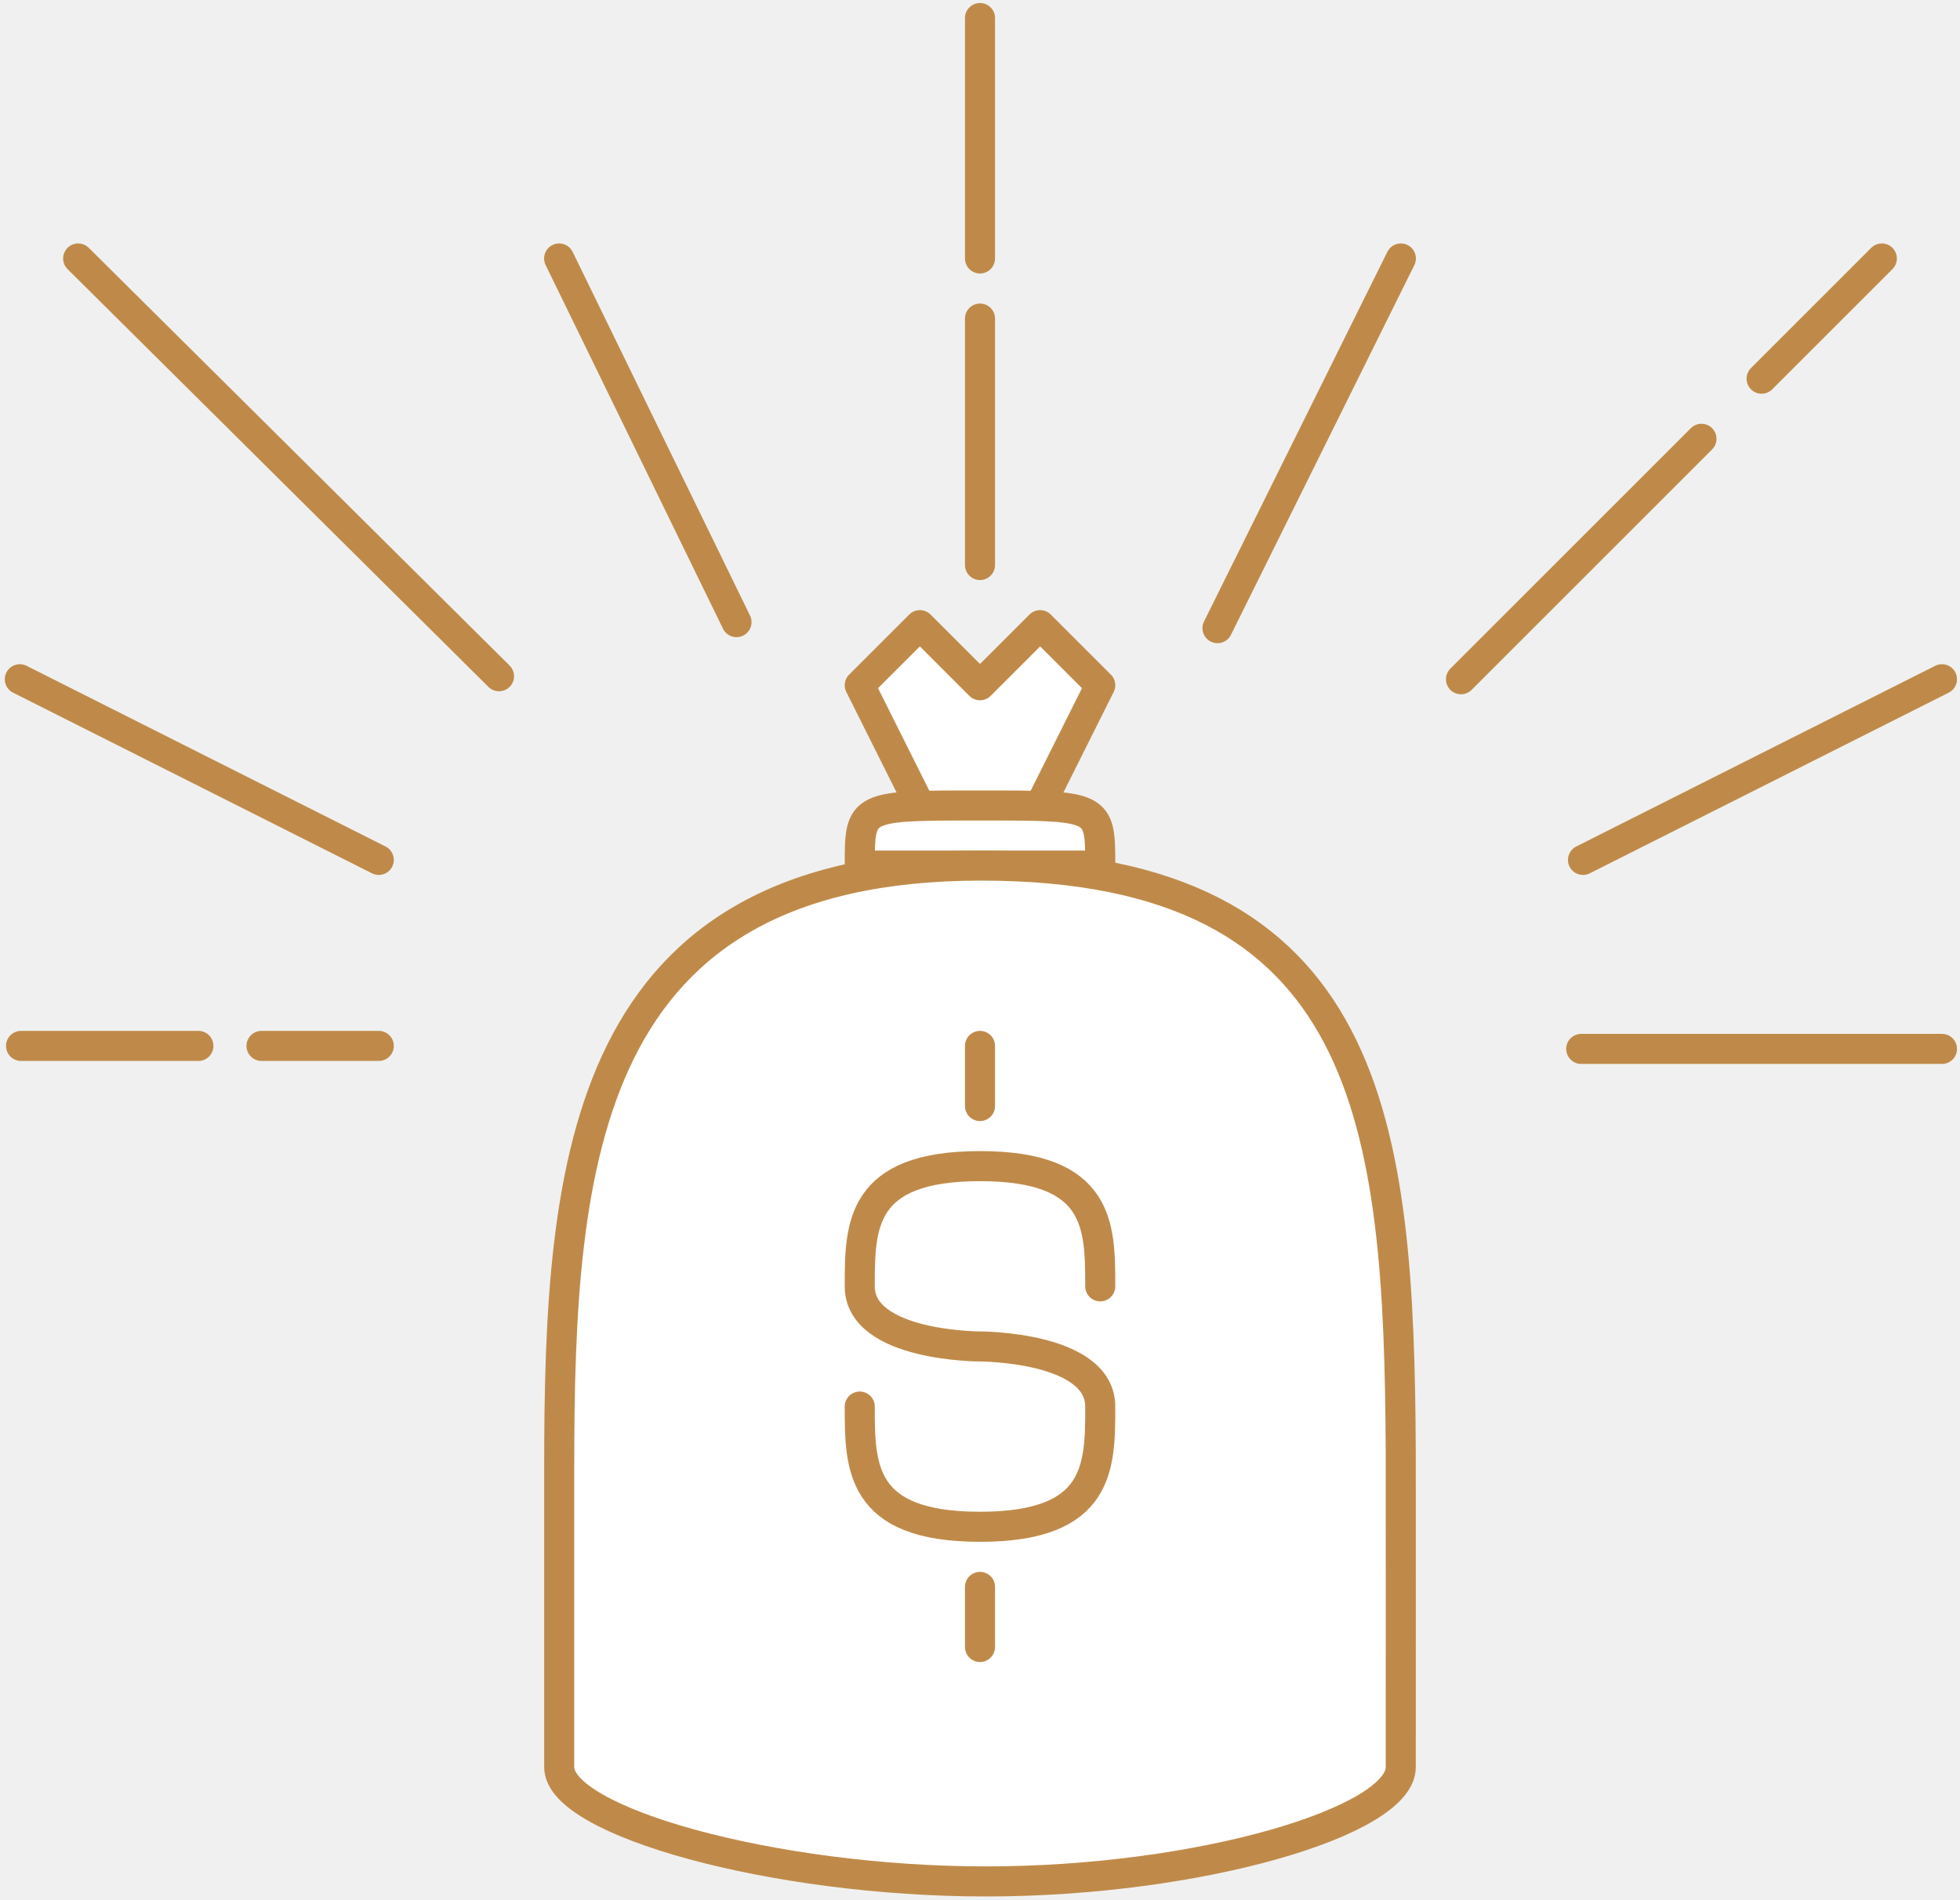
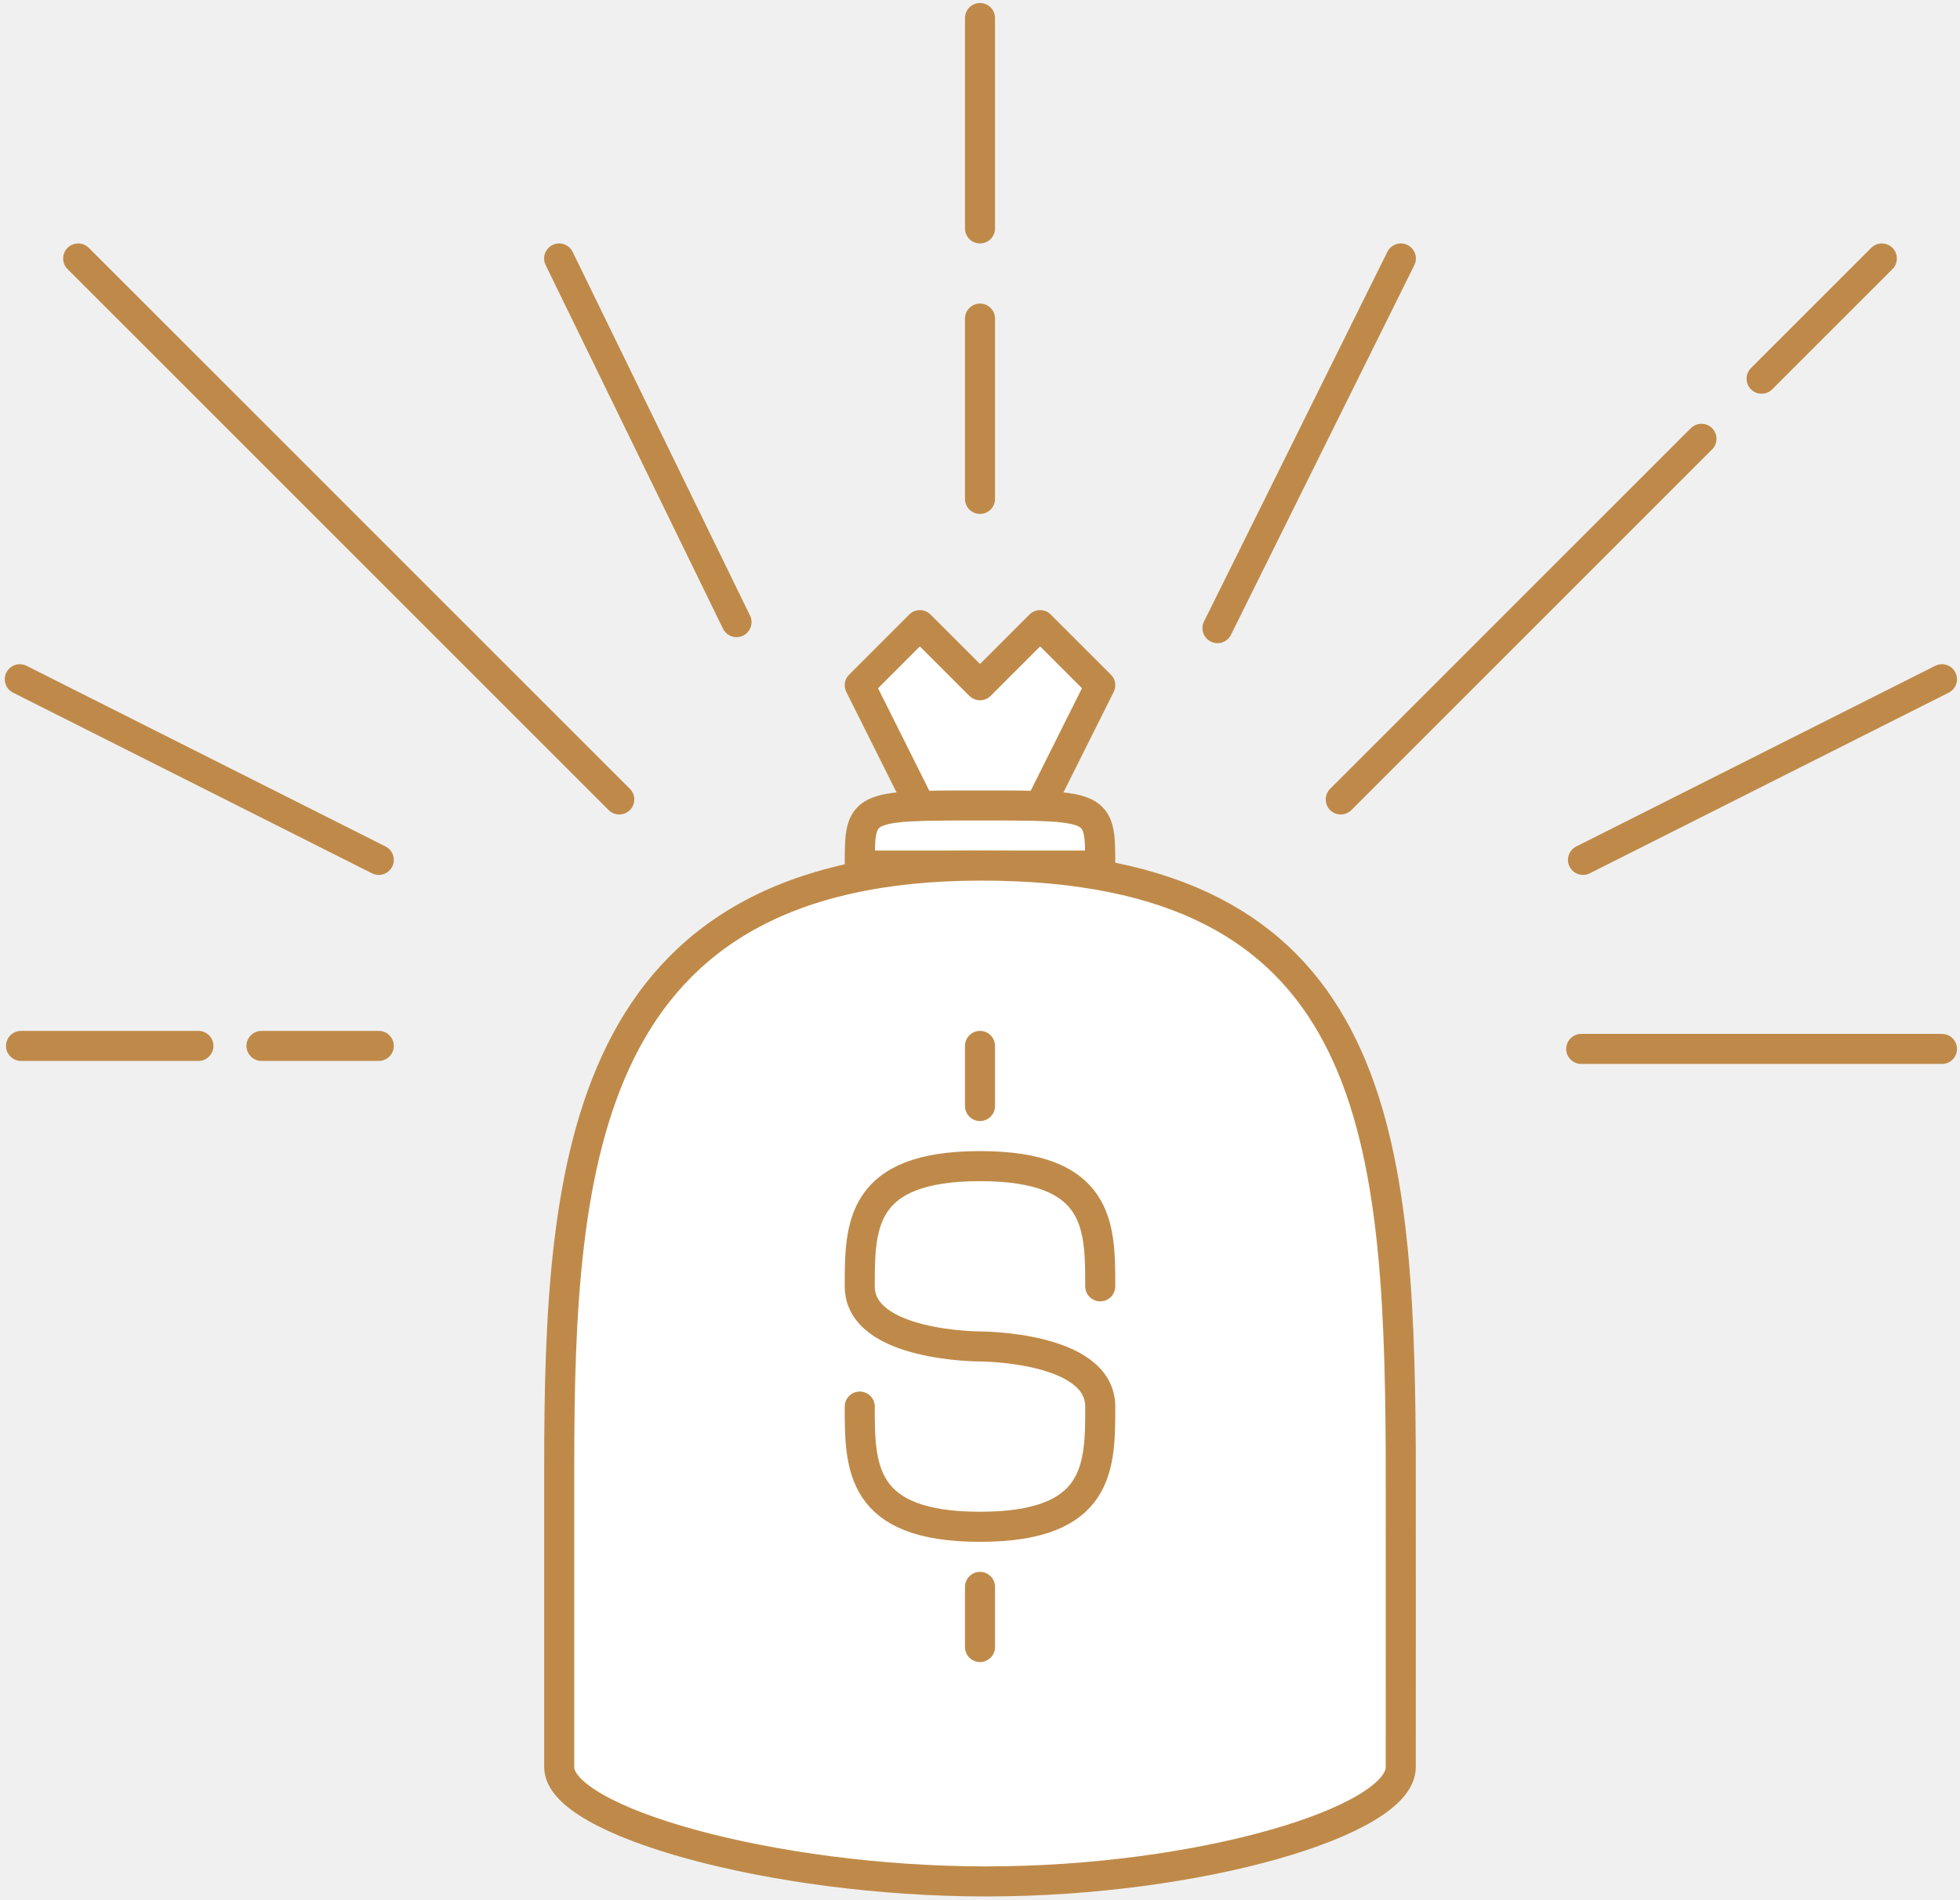
<svg xmlns="http://www.w3.org/2000/svg" width="326px" height="316px" viewBox="0 0 326 316" version="1.1">
  <g id="Page-1" stroke="none" stroke-width="1" fill="none" fill-rule="evenodd">
-     <g id="Funding" transform="translate(3, 3)" stroke="#BF8A49" stroke-width="5">
+     <g id="VC-Funding" transform="translate(3, 3)" stroke="#BF8A49" stroke-width="5">
      <g id="rays" stroke-linecap="round">
-         <path d="M160,40 L160,0" id="Path-3" transform="translate(160, 20) scale(-1, 1) translate(-160, -20) " />
-         <path d="M160,91 L160,50" id="Path-3" transform="translate(160, 70.5) scale(-1, 1) translate(-160, -70.5) " />
-         <path d="M10,109.5 L80,40" id="Path-3-Copy" transform="translate(45, 74.75) scale(-1, 1) translate(-45, -74.75) " />
-         <path d="M280,110 L240,70" id="Path-3-Copy" transform="translate(260, 90) scale(-1, 1) translate(-260, -90) " />
+         <path d="M160,35 L160,0" id="Path-3" transform="translate(160, 17.5) scale(-1, 1) translate(-160, -17.5) " />
+         <path d="M160,80 L160,50" id="Path-3" transform="translate(160, 65) scale(-1, 1) translate(-160, -65) " />
+         <path d="M10,130 L100,40" id="Path-3-Copy" transform="translate(55, 85) scale(-1, 1) translate(-55, -85) " />
+         <path d="M280,130 L220,70" id="Path-3-Copy" transform="translate(250, 100) scale(-1, 1) translate(-250, -100) " />
        <path d="M310,60 L290,40" id="Path-3-Copy-2" transform="translate(300, 50) scale(-1, 1) translate(-300, -50) " />
        <path d="M229.5,101.5 L199,40" id="Path-4" stroke-linejoin="round" transform="translate(214.5, 71) scale(-1, 1) translate(-214.5, -71) " />
        <path d="M119.5,100.5 L90,40" id="Path-4" stroke-linejoin="round" />
        <path d="M320,171.5 L260,171.5" id="Path-5" stroke-linejoin="round" transform="translate(290, 171.5) scale(-1, 1) translate(-290, -171.5) " />
        <path d="M59.506,171 L40,171" id="Path-5-Copy" stroke-linejoin="round" transform="translate(50, 171) scale(-1, 1) translate(-50, -171) " />
        <path d="M29.5,171 L0,171" id="Path-5-Copy-2" stroke-linejoin="round" transform="translate(15, 171) scale(-1, 1) translate(-15, -171) " />
        <path d="M0.295,140.057 L60,110" id="Path-6" stroke-linejoin="round" transform="translate(30.14746, 125.0283) scale(-1, 1) translate(-30.14746, -125.0283) " />
        <path d="M260.295,140.057 L320,110" id="Path-6" stroke-linejoin="round" />
      </g>
      <g id="bag" transform="translate(90, 101)" fill="#FFFFFF">
        <polyline id="Path-12" stroke-linecap="round" stroke-linejoin="round" points="60 30 50 10 60 0 70 10 80 0 90 10 80 30" />
        <path d="M50,40 C50,30 50,30 70,30 C90,30 90,30 90,40 C90,40 50,40 50,40 Z" id="Path-11" />
        <path d="M0.012,190 C0.012,181 0.012,159 0.012,140.042 C0.012,89 3.924,40 70.211,40 C135.497,40 139.712,83.231 139.982,137.534 C140.002,141.631 139.982,185.791 139.982,190 C139.982,199 106.47,209 71,209 C35.53,209 0.012,199 0.012,190 Z" id="Path-9" stroke-linecap="round" stroke-linejoin="round" />
      </g>
      <g id="dollar-sign" transform="translate(140, 171)" stroke-linecap="round" stroke-linejoin="round">
        <path d="M40,40 C40,30 40,20 20,20 C0,20 5.55111512e-16,30 0,40 C0,50 20,50 20,50 C20,50 40,50 40,60 C40,70 40,80 20,80 C0,80 6.91159174e-09,70 0,60" id="Path-10" />
        <path d="M20,0 L20,10" id="Path-13" />
        <path d="M20,90 L20,100" id="Path-13-Copy" />
      </g>
    </g>
  </g>
</svg>
